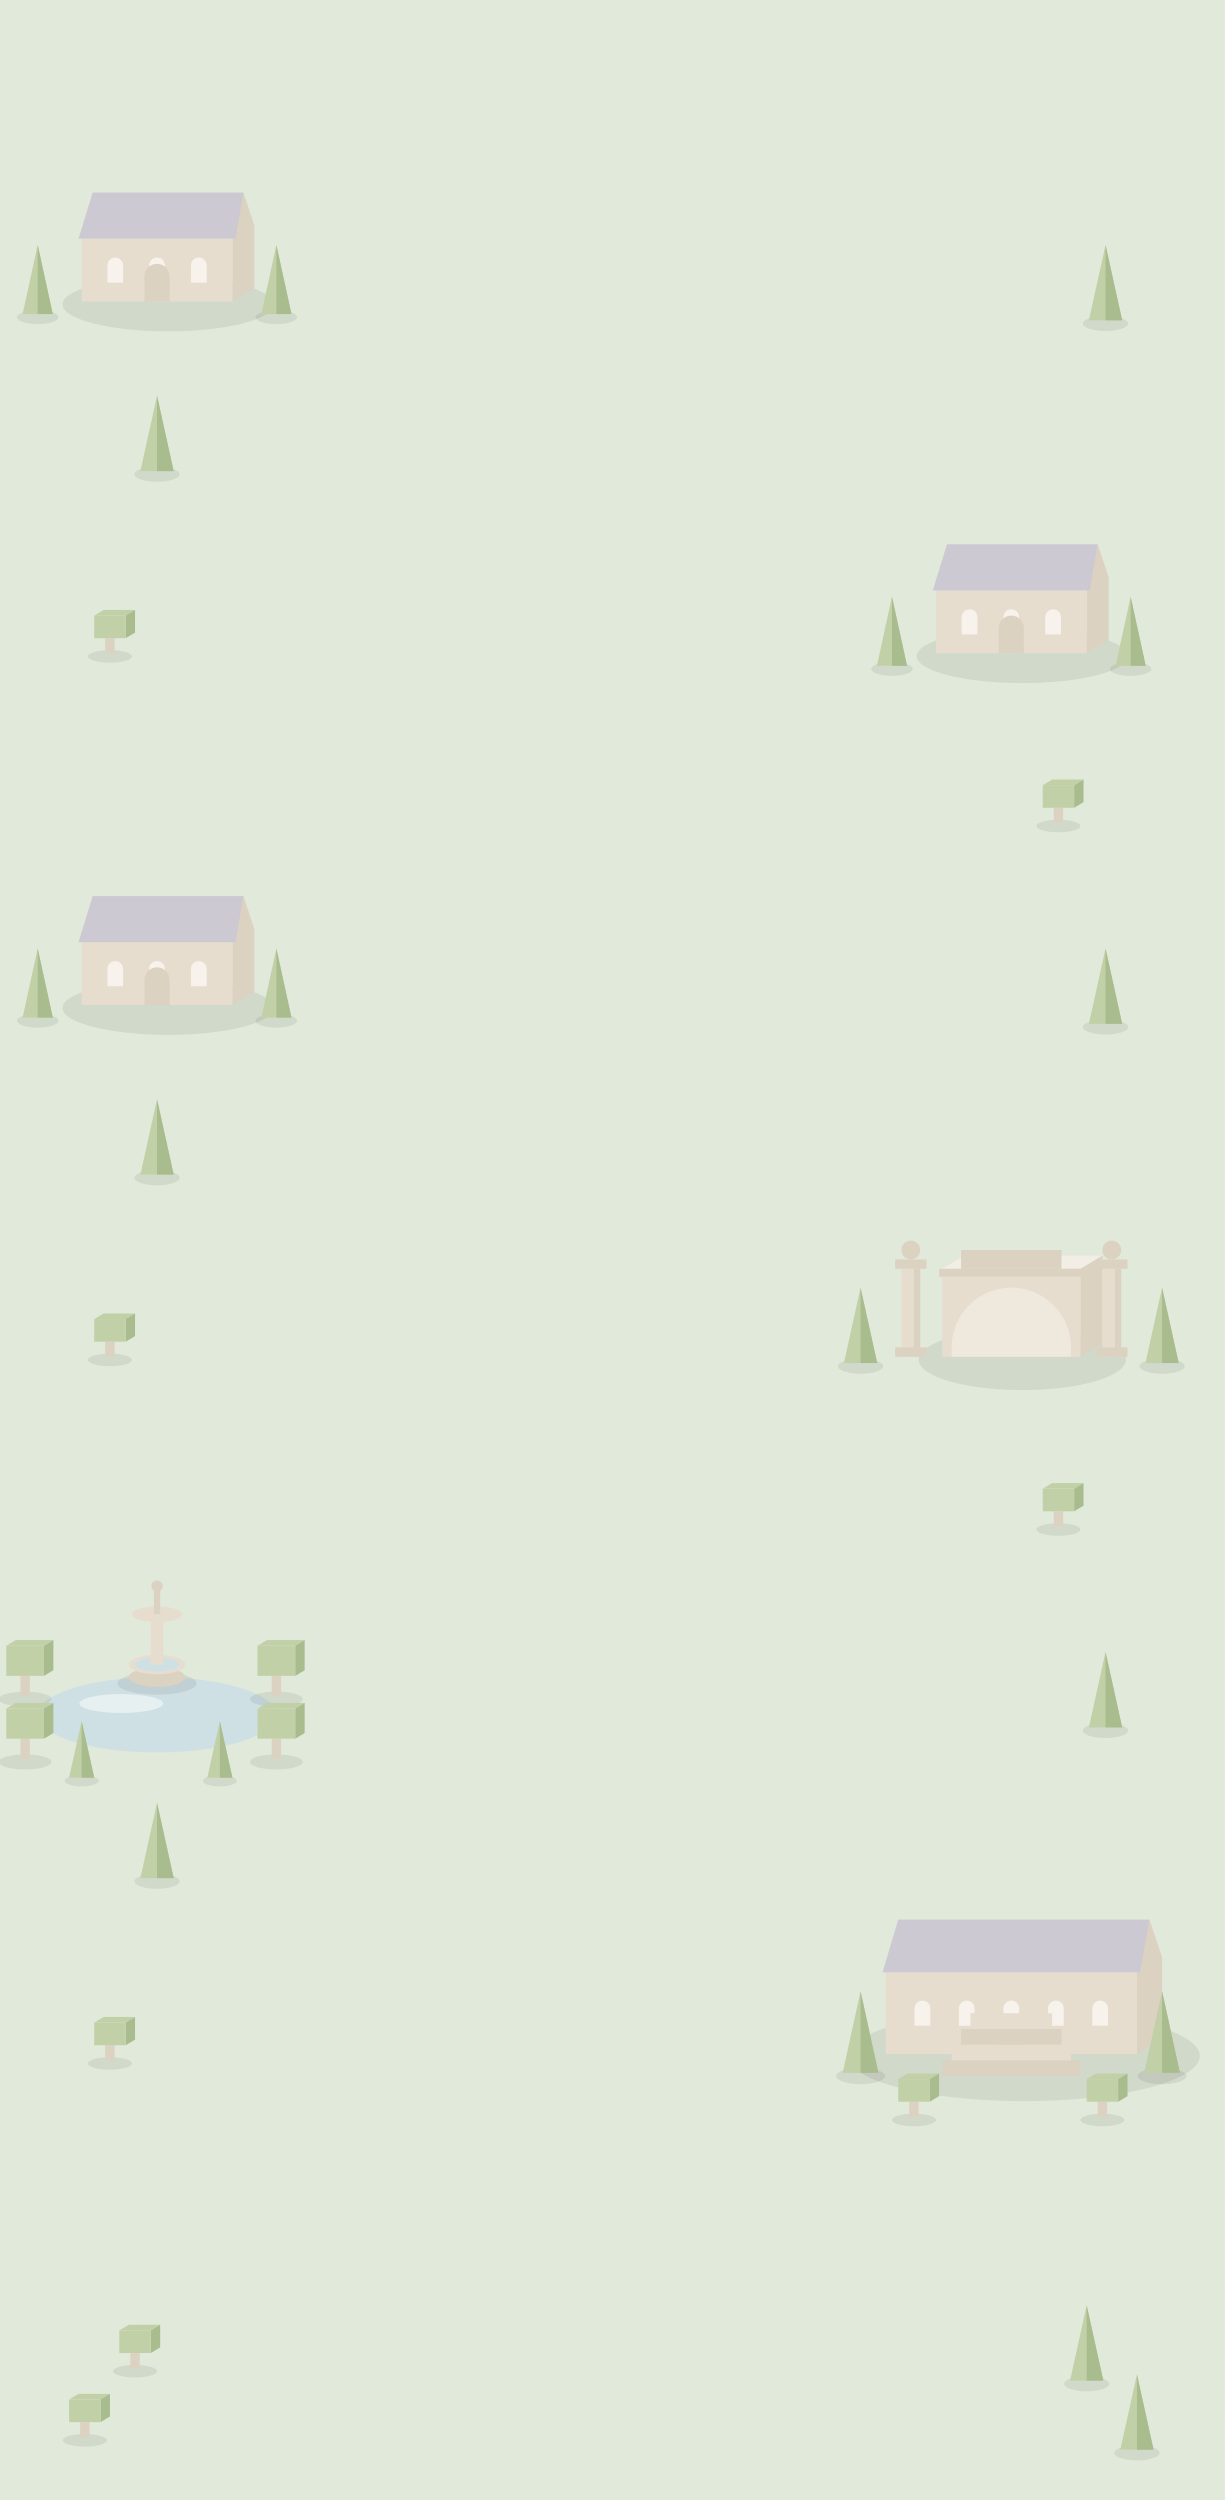
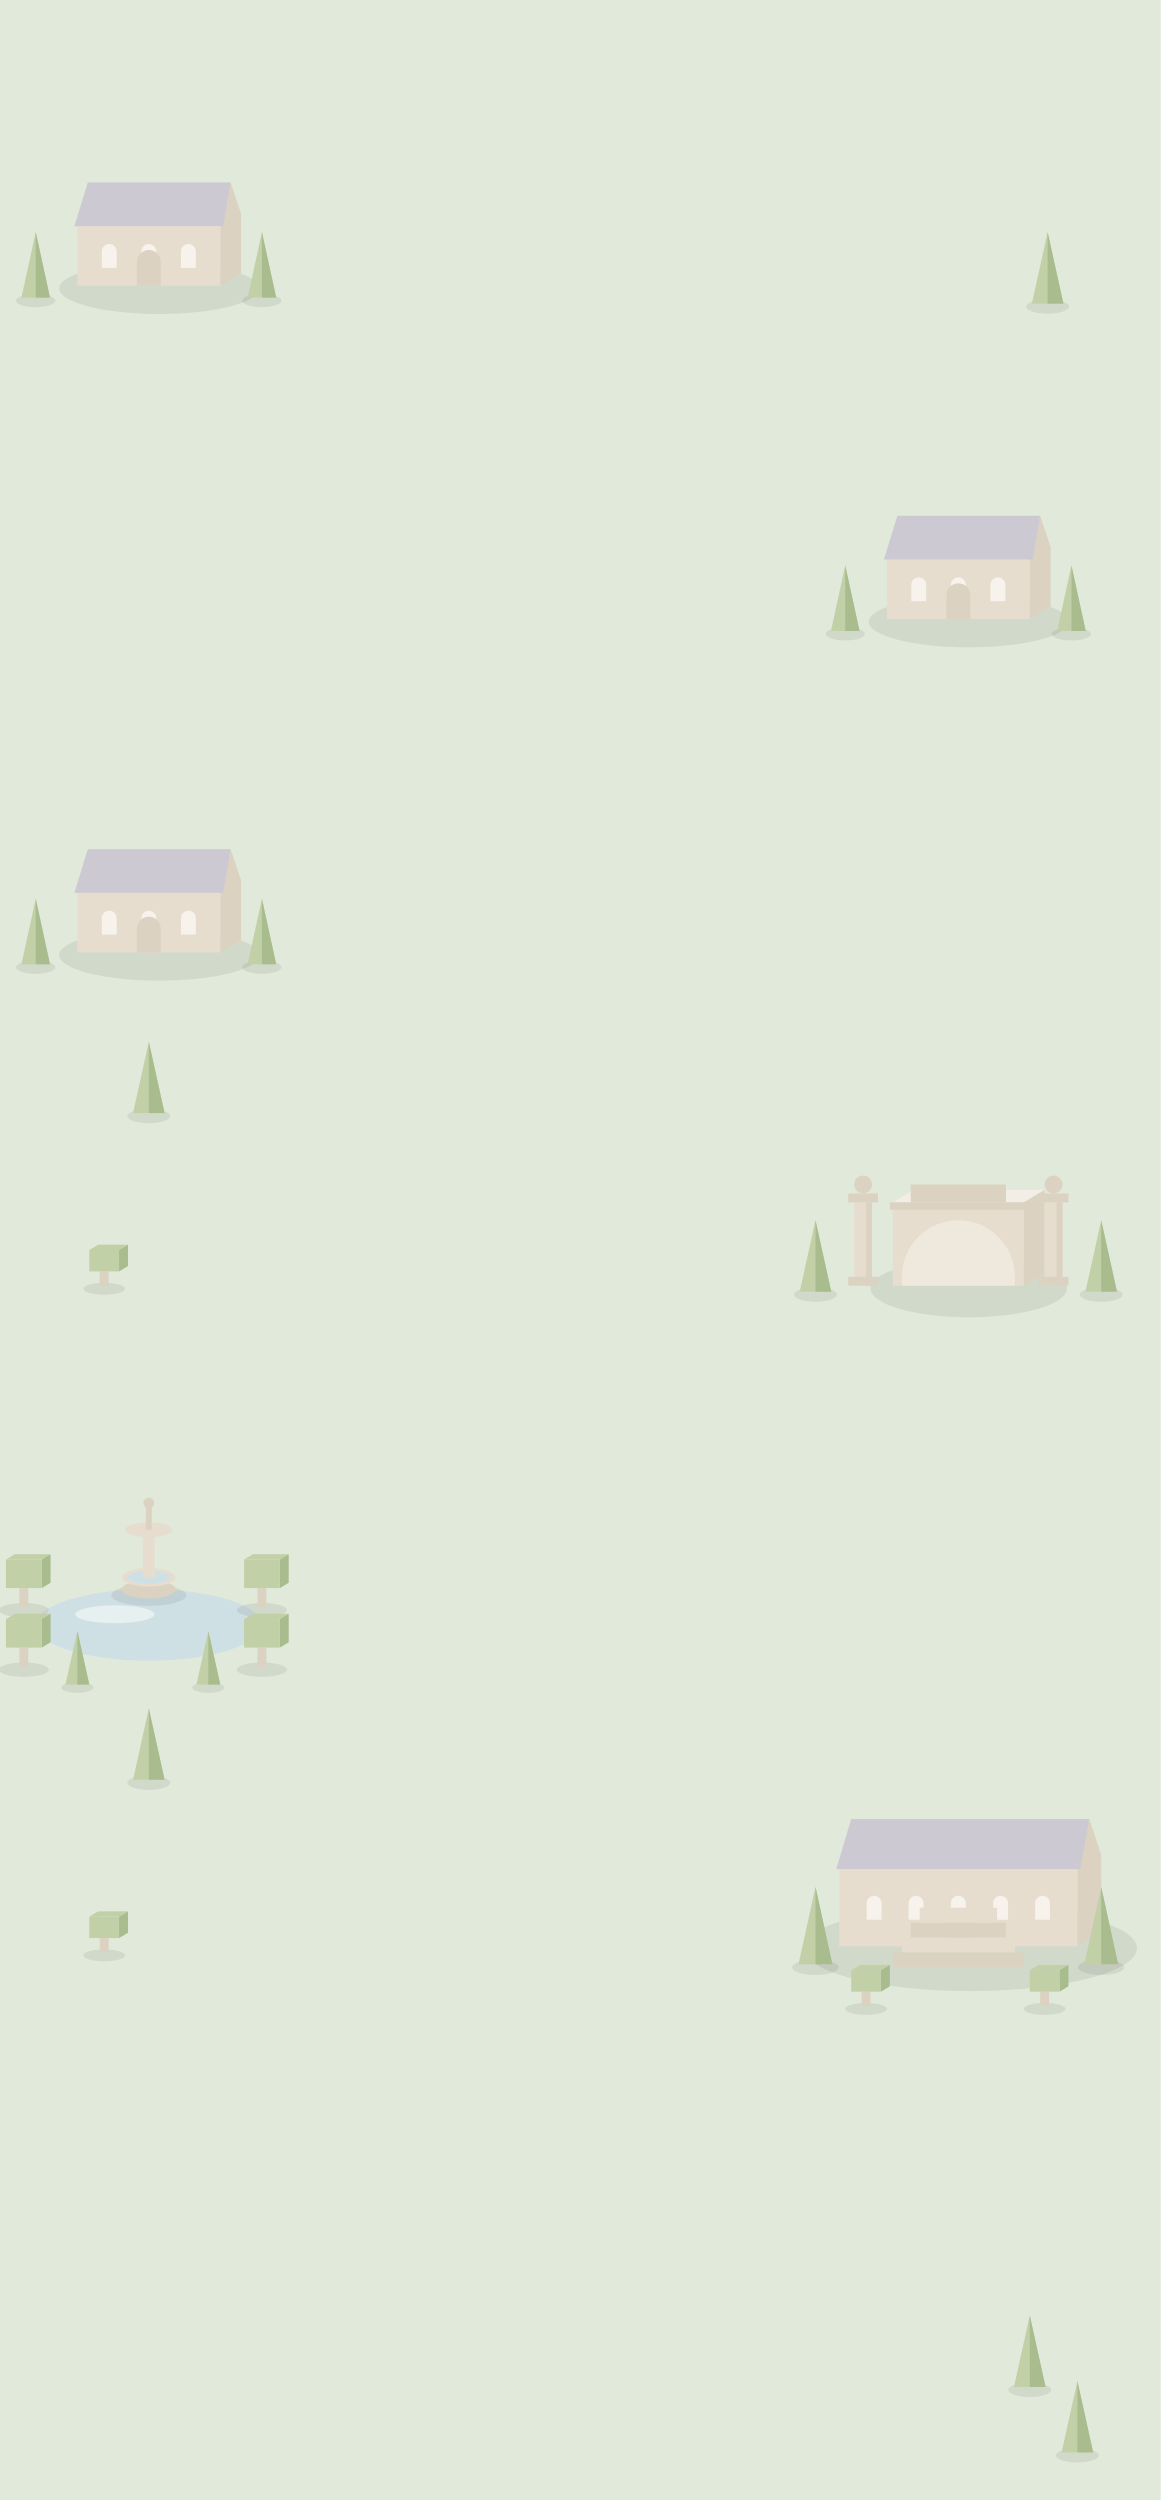
- <svg xmlns="http://www.w3.org/2000/svg" viewBox="0 0 390 796" width="390" height="796" data-points="130,644 274,532 118,420 270,308 126,196 272,84">
+ <svg xmlns="http://www.w3.org/2000/svg" viewBox="0 0 390 840" width="390" height="840" data-points="130,644 274,532 118,420 270,308 126,196 272,84">
  <style>.tint{fill:#e1e9da}.c0{fill:#efe8dd}.s-c0{stroke:#efe8dd}.c1{fill:#e6ddcf}.s-c1{stroke:#e6ddcf}.c2{fill:#dcd2c2}.s-c2{stroke:#dcd2c2}.c3{fill:#f3eee5}.s-c3{stroke:#f3eee5}.c4{fill:#f7f3ec}.s-c4{stroke:#f7f3ec}.c5{fill:#d9ae8e}.s-c5{stroke:#d9ae8e}.c6{fill:#c8957a}.s-c6{stroke:#c8957a}.c7{fill:#cdc9d2}.s-c7{stroke:#cdc9d2}.c8{fill:#b6b1bd}.s-c8{stroke:#b6b1bd}.c9{fill:#c2d0a8}.s-c9{stroke:#c2d0a8}.c10{fill:#a8bc8e}.s-c10{stroke:#a8bc8e}.c11{fill:#cfe0e4}.s-c11{stroke:#cfe0e4}.c12{fill:#e9f2f3}.s-c12{stroke:#e9f2f3}.c13{fill:rgba(35, 32, 28, .08)}.s-c13{stroke:rgba(35, 32, 28, .08)}.c14{fill:#e9b97c}.s-c14{stroke:#e9b97c}.c15{fill:#e6d9b8}.s-c15{stroke:#e6d9b8}.c16{fill:#d9c9a3}.s-c16{stroke:#d9c9a3}.c17{fill:#e3d8ac}.s-c17{stroke:#e3d8ac}.c18{fill:#d4c694}.s-c18{stroke:#d4c694}.c19{fill:#e9dba0}.s-c19{stroke:#e9dba0}.c20{fill:#d9c884}.s-c20{stroke:#d9c884}.c21{fill:#e2c25e}.s-c21{stroke:#e2c25e}.c22{fill:#ebd38a}.s-c22{stroke:#ebd38a}.c23{fill:#e7c98a}.s-c23{stroke:#e7c98a}@media(prefers-color-scheme:dark){.tint{fill:#20261f}.c0{fill:#2c2721}.s-c0{stroke:#2c2721}.c1{fill:#373129}.s-c1{stroke:#373129}.c2{fill:#2d2823}.s-c2{stroke:#2d2823}.c3{fill:#433c33}.s-c3{stroke:#433c33}.c4{fill:#8b7146}.s-c4{stroke:#8b7146}.c5{fill:#5c4136}.s-c5{stroke:#5c4136}.c6{fill:#4b342b}.s-c6{stroke:#4b342b}.c7{fill:#3c3b42}.s-c7{stroke:#3c3b42}.c8{fill:#2f2e35}.s-c8{stroke:#2f2e35}.c9{fill:#3f4b34}.s-c9{stroke:#3f4b34}.c10{fill:#33402a}.s-c10{stroke:#33402a}.c11{fill:#2a3a40}.s-c11{stroke:#2a3a40}.c12{fill:#354850}.s-c12{stroke:#354850}.c13{fill:rgba(0, 0, 0, .28)}.s-c13{stroke:rgba(0, 0, 0, .28)}.c14{fill:#8c6a44}.s-c14{stroke:#8c6a44}.c15{fill:#58492f}.s-c15{stroke:#58492f}.c16{fill:#4a3d28}.s-c16{stroke:#4a3d28}.c17{fill:#4a4430}.s-c17{stroke:#4a4430}.c18{fill:#403a27}.s-c18{stroke:#403a27}.c19{fill:#55502f}.s-c19{stroke:#55502f}.c20{fill:#4a4528}.s-c20{stroke:#4a4528}.c21{fill:#8f7430}.s-c21{stroke:#8f7430}.c22{fill:#a3863c}.s-c22{stroke:#a3863c}.c23{fill:#7a6236}.s-c23{stroke:#7a6236}}</style>
-   <rect x="0" y="0" width="390" height="796" class="tint" />
+   <rect x="0" y="0" width="390" height="840" class="tint" />
  <ellipse cx="53.5" cy="96.9" rx="33.6" ry="8.6" class="c13" />
  <path d="M74 96 L74 76 L77.5 61.3 L81 71.8 L81 91.8Z" class="c2" />
  <rect x="26" y="76" width="48" height="20" class="c1" />
  <path d="M25 76 L75 76 L77.5 61.3 L29.5 61.3Z" class="c7" />
  <path d="M34.2 90V84.5a2.5 2.5 0 0 1 5 0V90Z" class="c4" />
  <path d="M47.5 90V84.5a2.5 2.5 0 0 1 5 0V90Z" class="c4" />
  <path d="M60.8 90V84.5a2.5 2.5 0 0 1 5 0V90Z" class="c4" />
  <path d="M46 96V88a4 4 0 0 1 8 0V96Z" class="c2" />
  <ellipse cx="12" cy="101" rx="6.6" ry="2.2" class="c13" />
  <path d="M7.2 100 L12 78 L16.8 100Z" class="c9" />
  <path d="M12 100 L12 78 L16.8 100Z" class="c10" />
  <ellipse cx="88" cy="101" rx="6.6" ry="2.2" class="c13" />
  <path d="M83.2 100 L88 78 L92.8 100Z" class="c9" />
  <path d="M88 100 L88 78 L92.8 100Z" class="c10" />
  <ellipse cx="352" cy="103" rx="7.2" ry="2.4" class="c13" />
  <path d="M346.7 102 L352 78 L357.3 102Z" class="c9" />
  <path d="M352 102 L352 78 L357.3 102Z" class="c10" />
-   <ellipse cx="50" cy="151" rx="7.2" ry="2.4" class="c13" />
-   <path d="M44.7 150 L50 126 L55.3 150Z" class="c9" />
-   <path d="M50 150 L50 126 L55.3 150Z" class="c10" />
  <ellipse cx="325.5" cy="208.9" rx="33.6" ry="8.6" class="c13" />
  <path d="M346 208 L346 188 L349.5 173.3 L353 183.8 L353 203.8Z" class="c2" />
  <rect x="298" y="188" width="48" height="20" class="c1" />
  <path d="M297 188 L347 188 L349.5 173.3 L301.5 173.3Z" class="c7" />
  <path d="M306.2 202V196.5a2.5 2.5 0 0 1 5 0V202Z" class="c4" />
  <path d="M319.5 202V196.5a2.5 2.5 0 0 1 5 0V202Z" class="c4" />
  <path d="M332.8 202V196.5a2.5 2.5 0 0 1 5 0V202Z" class="c4" />
  <path d="M318 208V200a4 4 0 0 1 8 0V208Z" class="c2" />
-   <ellipse cx="35" cy="209" rx="7" ry="2" class="c13" />
-   <rect x="33.5" y="203.2" width="3" height="4.8" class="c2" />
-   <path d="M30 196 L40 196 L43 194.2 L33 194.2Z" class="c9" />
-   <path d="M40 203.2 L40 196 L43 194.2 L43 201.4Z" class="c10" />
-   <rect x="30" y="196" width="10" height="7.2" class="c9" />
  <ellipse cx="284" cy="213" rx="6.6" ry="2.2" class="c13" />
  <path d="M279.2 212 L284 190 L288.8 212Z" class="c9" />
  <path d="M284 212 L284 190 L288.8 212Z" class="c10" />
  <ellipse cx="360" cy="213" rx="6.6" ry="2.2" class="c13" />
  <path d="M355.2 212 L360 190 L364.8 212Z" class="c9" />
  <path d="M360 212 L360 190 L364.8 212Z" class="c10" />
-   <ellipse cx="337" cy="263" rx="7" ry="2" class="c13" />
-   <rect x="335.5" y="257.2" width="3" height="4.8" class="c2" />
-   <path d="M332 250 L342 250 L345 248.2 L335 248.2Z" class="c9" />
-   <path d="M342 257.2 L342 250 L345 248.2 L345 255.4Z" class="c10" />
-   <rect x="332" y="250" width="10" height="7.2" class="c9" />
  <ellipse cx="53.5" cy="320.9" rx="33.6" ry="8.6" class="c13" />
  <path d="M74 320 L74 300 L77.5 285.3 L81 295.8 L81 315.8Z" class="c2" />
  <rect x="26" y="300" width="48" height="20" class="c1" />
  <path d="M25 300 L75 300 L77.5 285.3 L29.5 285.3Z" class="c7" />
  <path d="M34.2 314V308.5a2.5 2.5 0 0 1 5 0V314Z" class="c4" />
  <path d="M47.5 314V308.5a2.5 2.5 0 0 1 5 0V314Z" class="c4" />
  <path d="M60.8 314V308.5a2.5 2.5 0 0 1 5 0V314Z" class="c4" />
  <path d="M46 320V312a4 4 0 0 1 8 0V320Z" class="c2" />
  <ellipse cx="12" cy="325" rx="6.6" ry="2.2" class="c13" />
  <path d="M7.2 324 L12 302 L16.8 324Z" class="c9" />
  <path d="M12 324 L12 302 L16.8 324Z" class="c10" />
  <ellipse cx="88" cy="325" rx="6.6" ry="2.2" class="c13" />
  <path d="M83.2 324 L88 302 L92.8 324Z" class="c9" />
  <path d="M88 324 L88 302 L92.8 324Z" class="c10" />
-   <ellipse cx="352" cy="327" rx="7.2" ry="2.4" class="c13" />
-   <path d="M346.7 326 L352 302 L357.3 326Z" class="c9" />
-   <path d="M352 326 L352 302 L357.3 326Z" class="c10" />
  <ellipse cx="50" cy="375" rx="7.2" ry="2.4" class="c13" />
  <path d="M44.7 374 L50 350 L55.3 374Z" class="c9" />
  <path d="M50 374 L50 350 L55.3 374Z" class="c10" />
  <ellipse cx="325.5" cy="432.9" rx="33" ry="9.7" class="c13" />
  <path d="M300 404 L344 404 L351 399.8 L307 399.8Z" class="c3" />
  <path d="M344 432 L344 404 L351 399.8 L351 427.8Z" class="c2" />
  <rect x="300" y="404" width="44" height="28" class="c1" />
  <rect x="299" y="404" width="46" height="2.5" class="c2" />
  <path d="M303 432V429A19 19 0 0 1 341 429V432Z" class="c0" />
  <rect x="287" y="404" width="6" height="28" class="c1" />
  <rect x="291" y="404" width="2" height="28" class="c2" />
  <rect x="285" y="401" width="10" height="3" class="c2" />
  <rect x="285" y="429" width="10" height="3" class="c2" />
  <circle cx="290" cy="398" r="3" class="c2" />
  <rect x="351" y="404" width="6" height="28" class="c1" />
  <rect x="355" y="404" width="2" height="28" class="c2" />
  <rect x="349" y="401" width="10" height="3" class="c2" />
  <rect x="349" y="429" width="10" height="3" class="c2" />
  <circle cx="354" cy="398" r="3" class="c2" />
  <ellipse cx="35" cy="433" rx="7" ry="2" class="c13" />
  <rect x="33.5" y="427.2" width="3" height="4.8" class="c2" />
  <path d="M30 420 L40 420 L43 418.2 L33 418.2Z" class="c9" />
  <path d="M40 427.2 L40 420 L43 418.2 L43 425.4Z" class="c10" />
  <rect x="30" y="420" width="10" height="7.2" class="c9" />
  <rect x="306" y="398" width="32" height="6" class="c2" />
  <ellipse cx="274" cy="435" rx="7.2" ry="2.4" class="c13" />
  <path d="M268.7 434 L274 410 L279.3 434Z" class="c9" />
  <path d="M274 434 L274 410 L279.3 434Z" class="c10" />
  <ellipse cx="370" cy="435" rx="7.2" ry="2.4" class="c13" />
  <path d="M364.7 434 L370 410 L375.3 434Z" class="c9" />
  <path d="M370 434 L370 410 L375.3 434Z" class="c10" />
-   <ellipse cx="337" cy="487" rx="7" ry="2" class="c13" />
-   <rect x="335.5" y="481.2" width="3" height="4.8" class="c2" />
-   <path d="M332 474 L342 474 L345 472.2 L335 472.2Z" class="c9" />
-   <path d="M342 481.2 L342 474 L345 472.2 L345 479.4Z" class="c10" />
-   <rect x="332" y="474" width="10" height="7.2" class="c9" />
  <ellipse cx="50" cy="546" rx="38" ry="12" class="c11" />
  <ellipse cx="38.6" cy="542.4" rx="13.3" ry="3" class="c12" opacity="0.9" />
  <ellipse cx="50" cy="536" rx="12.6" ry="3.6" class="c13" />
  <ellipse cx="50" cy="534" rx="9" ry="3.1" class="c2" />
  <ellipse cx="50" cy="530" rx="9" ry="3.1" class="c1" />
  <ellipse cx="50" cy="530" rx="7.2" ry="2.2" class="c11" />
  <rect x="48" y="514" width="4" height="16" class="c1" />
  <ellipse cx="50" cy="514" rx="8" ry="2.5" class="c1" />
  <rect x="49" y="506" width="2" height="8" class="c2" />
  <circle cx="50" cy="505" r="1.8" class="c2" />
  <ellipse cx="8" cy="541" rx="8.4" ry="2.4" class="c13" />
  <rect x="6.5" y="533.6" width="3" height="6.4" class="c2" />
  <path d="M2 524 L14 524 L17 522.2 L5 522.2Z" class="c9" />
  <path d="M14 533.6 L14 524 L17 522.2 L17 531.8Z" class="c10" />
  <rect x="2" y="524" width="12" height="9.6" class="c9" />
  <ellipse cx="88" cy="541" rx="8.4" ry="2.4" class="c13" />
  <rect x="86.5" y="533.6" width="3" height="6.4" class="c2" />
  <path d="M82 524 L94 524 L97 522.2 L85 522.2Z" class="c9" />
  <path d="M94 533.6 L94 524 L97 522.2 L97 531.8Z" class="c10" />
  <rect x="82" y="524" width="12" height="9.6" class="c9" />
-   <ellipse cx="352" cy="551" rx="7.2" ry="2.4" class="c13" />
-   <path d="M346.7 550 L352 526 L357.3 550Z" class="c9" />
-   <path d="M352 550 L352 526 L357.3 550Z" class="c10" />
  <ellipse cx="8" cy="561" rx="8.4" ry="2.4" class="c13" />
  <rect x="6.5" y="553.6" width="3" height="6.4" class="c2" />
  <path d="M2 544 L14 544 L17 542.2 L5 542.2Z" class="c9" />
  <path d="M14 553.6 L14 544 L17 542.2 L17 551.8Z" class="c10" />
  <rect x="2" y="544" width="12" height="9.6" class="c9" />
  <ellipse cx="88" cy="561" rx="8.4" ry="2.4" class="c13" />
  <rect x="86.5" y="553.6" width="3" height="6.4" class="c2" />
  <path d="M82 544 L94 544 L97 542.2 L85 542.2Z" class="c9" />
  <path d="M94 553.6 L94 544 L97 542.2 L97 551.8Z" class="c10" />
  <rect x="82" y="544" width="12" height="9.6" class="c9" />
  <ellipse cx="26" cy="567" rx="5.4" ry="1.8" class="c13" />
  <path d="M22 566 L26 548 L30 566Z" class="c9" />
  <path d="M26 566 L26 548 L30 566Z" class="c10" />
  <ellipse cx="70" cy="567" rx="5.4" ry="1.8" class="c13" />
  <path d="M66 566 L70 548 L74 566Z" class="c9" />
  <path d="M70 566 L70 548 L74 566Z" class="c10" />
  <ellipse cx="50" cy="599" rx="7.2" ry="2.4" class="c13" />
  <path d="M44.7 598 L50 574 L55.3 598Z" class="c9" />
  <path d="M50 598 L50 574 L55.3 598Z" class="c10" />
  <ellipse cx="326" cy="654.6" rx="56" ry="14.4" class="c13" />
  <path d="M362 654 L362 628 L366 611.2 L370 623.2 L370 649.2Z" class="c2" />
  <rect x="282" y="628" width="80" height="26" class="c1" />
  <path d="M281 628 L363 628 L366 611.2 L286 611.2Z" class="c7" />
  <path d="M291.2 645V639.5a2.5 2.5 0 0 1 5 0V645Z" class="c4" />
  <path d="M305.3 645V639.5a2.5 2.5 0 0 1 5 0V645Z" class="c4" />
  <path d="M319.5 645V639.5a2.5 2.5 0 0 1 5 0V645Z" class="c4" />
  <path d="M333.7 645V639.5a2.5 2.5 0 0 1 5 0V645Z" class="c4" />
  <path d="M347.8 645V639.5a2.5 2.5 0 0 1 5 0V645Z" class="c4" />
  <path d="M318 654V646a4 4 0 0 1 8 0V654Z" class="c2" />
  <rect x="300" y="656" width="44" height="5" class="c2" />
  <rect x="303" y="651" width="38" height="5" class="c1" />
  <rect x="306" y="646" width="32" height="5" class="c2" />
  <rect x="309" y="641" width="26" height="5" class="c1" />
  <ellipse cx="35" cy="657" rx="7" ry="2" class="c13" />
  <rect x="33.5" y="651.2" width="3" height="4.8" class="c2" />
  <path d="M30 644 L40 644 L43 642.2 L33 642.2Z" class="c9" />
  <path d="M40 651.2 L40 644 L43 642.2 L43 649.4Z" class="c10" />
  <rect x="30" y="644" width="10" height="7.2" class="c9" />
  <ellipse cx="274" cy="661" rx="7.8" ry="2.6" class="c13" />
  <path d="M268.3 660 L274 634 L279.7 660Z" class="c9" />
  <path d="M274 660 L274 634 L279.7 660Z" class="c10" />
  <ellipse cx="370" cy="661" rx="7.8" ry="2.6" class="c13" />
  <path d="M364.3 660 L370 634 L375.7 660Z" class="c9" />
  <path d="M370 660 L370 634 L375.7 660Z" class="c10" />
  <ellipse cx="291" cy="675" rx="7" ry="2" class="c13" />
  <rect x="289.5" y="669.2" width="3" height="4.8" class="c2" />
  <path d="M286 662 L296 662 L299 660.2 L289 660.2Z" class="c9" />
  <path d="M296 669.2 L296 662 L299 660.2 L299 667.4Z" class="c10" />
  <rect x="286" y="662" width="10" height="7.2" class="c9" />
  <ellipse cx="351" cy="675" rx="7" ry="2" class="c13" />
  <rect x="349.5" y="669.2" width="3" height="4.8" class="c2" />
  <path d="M346 662 L356 662 L359 660.2 L349 660.2Z" class="c9" />
  <path d="M356 669.2 L356 662 L359 660.2 L359 667.4Z" class="c10" />
  <rect x="346" y="662" width="10" height="7.2" class="c9" />
-   <ellipse cx="43" cy="755" rx="7" ry="2" class="c13" />
-   <rect x="41.5" y="749.2" width="3" height="4.8" class="c2" />
-   <path d="M38 742 L48 742 L51 740.2 L41 740.2Z" class="c9" />
-   <path d="M48 749.2 L48 742 L51 740.2 L51 747.4Z" class="c10" />
-   <rect x="38" y="742" width="10" height="7.2" class="c9" />
-   <ellipse cx="346" cy="759" rx="7.2" ry="2.4" class="c13" />
-   <path d="M340.7 758 L346 734 L351.3 758Z" class="c9" />
-   <path d="M346 758 L346 734 L351.3 758Z" class="c10" />
-   <ellipse cx="27" cy="777" rx="7" ry="2" class="c13" />
-   <rect x="25.5" y="771.2" width="3" height="4.8" class="c2" />
-   <path d="M22 764 L32 764 L35 762.2 L25 762.2Z" class="c9" />
-   <path d="M32 771.2 L32 764 L35 762.2 L35 769.4Z" class="c10" />
-   <rect x="22" y="764" width="10" height="7.2" class="c9" />
-   <ellipse cx="362" cy="781" rx="7.2" ry="2.4" class="c13" />
-   <path d="M356.7 780 L362 756 L367.3 780Z" class="c9" />
-   <path d="M362 780 L362 756 L367.3 780Z" class="c10" />
+   <ellipse cx="346" cy="803" rx="7.2" ry="2.4" class="c13" />
+   <path d="M340.7 802 L346 778 L351.3 802Z" class="c9" />
+   <path d="M346 802 L346 778 L351.3 802Z" class="c10" />
+   <ellipse cx="362" cy="825" rx="7.2" ry="2.4" class="c13" />
+   <path d="M356.7 824 L362 800 L367.3 824Z" class="c9" />
+   <path d="M362 824 L362 800 L367.3 824Z" class="c10" />
</svg>
